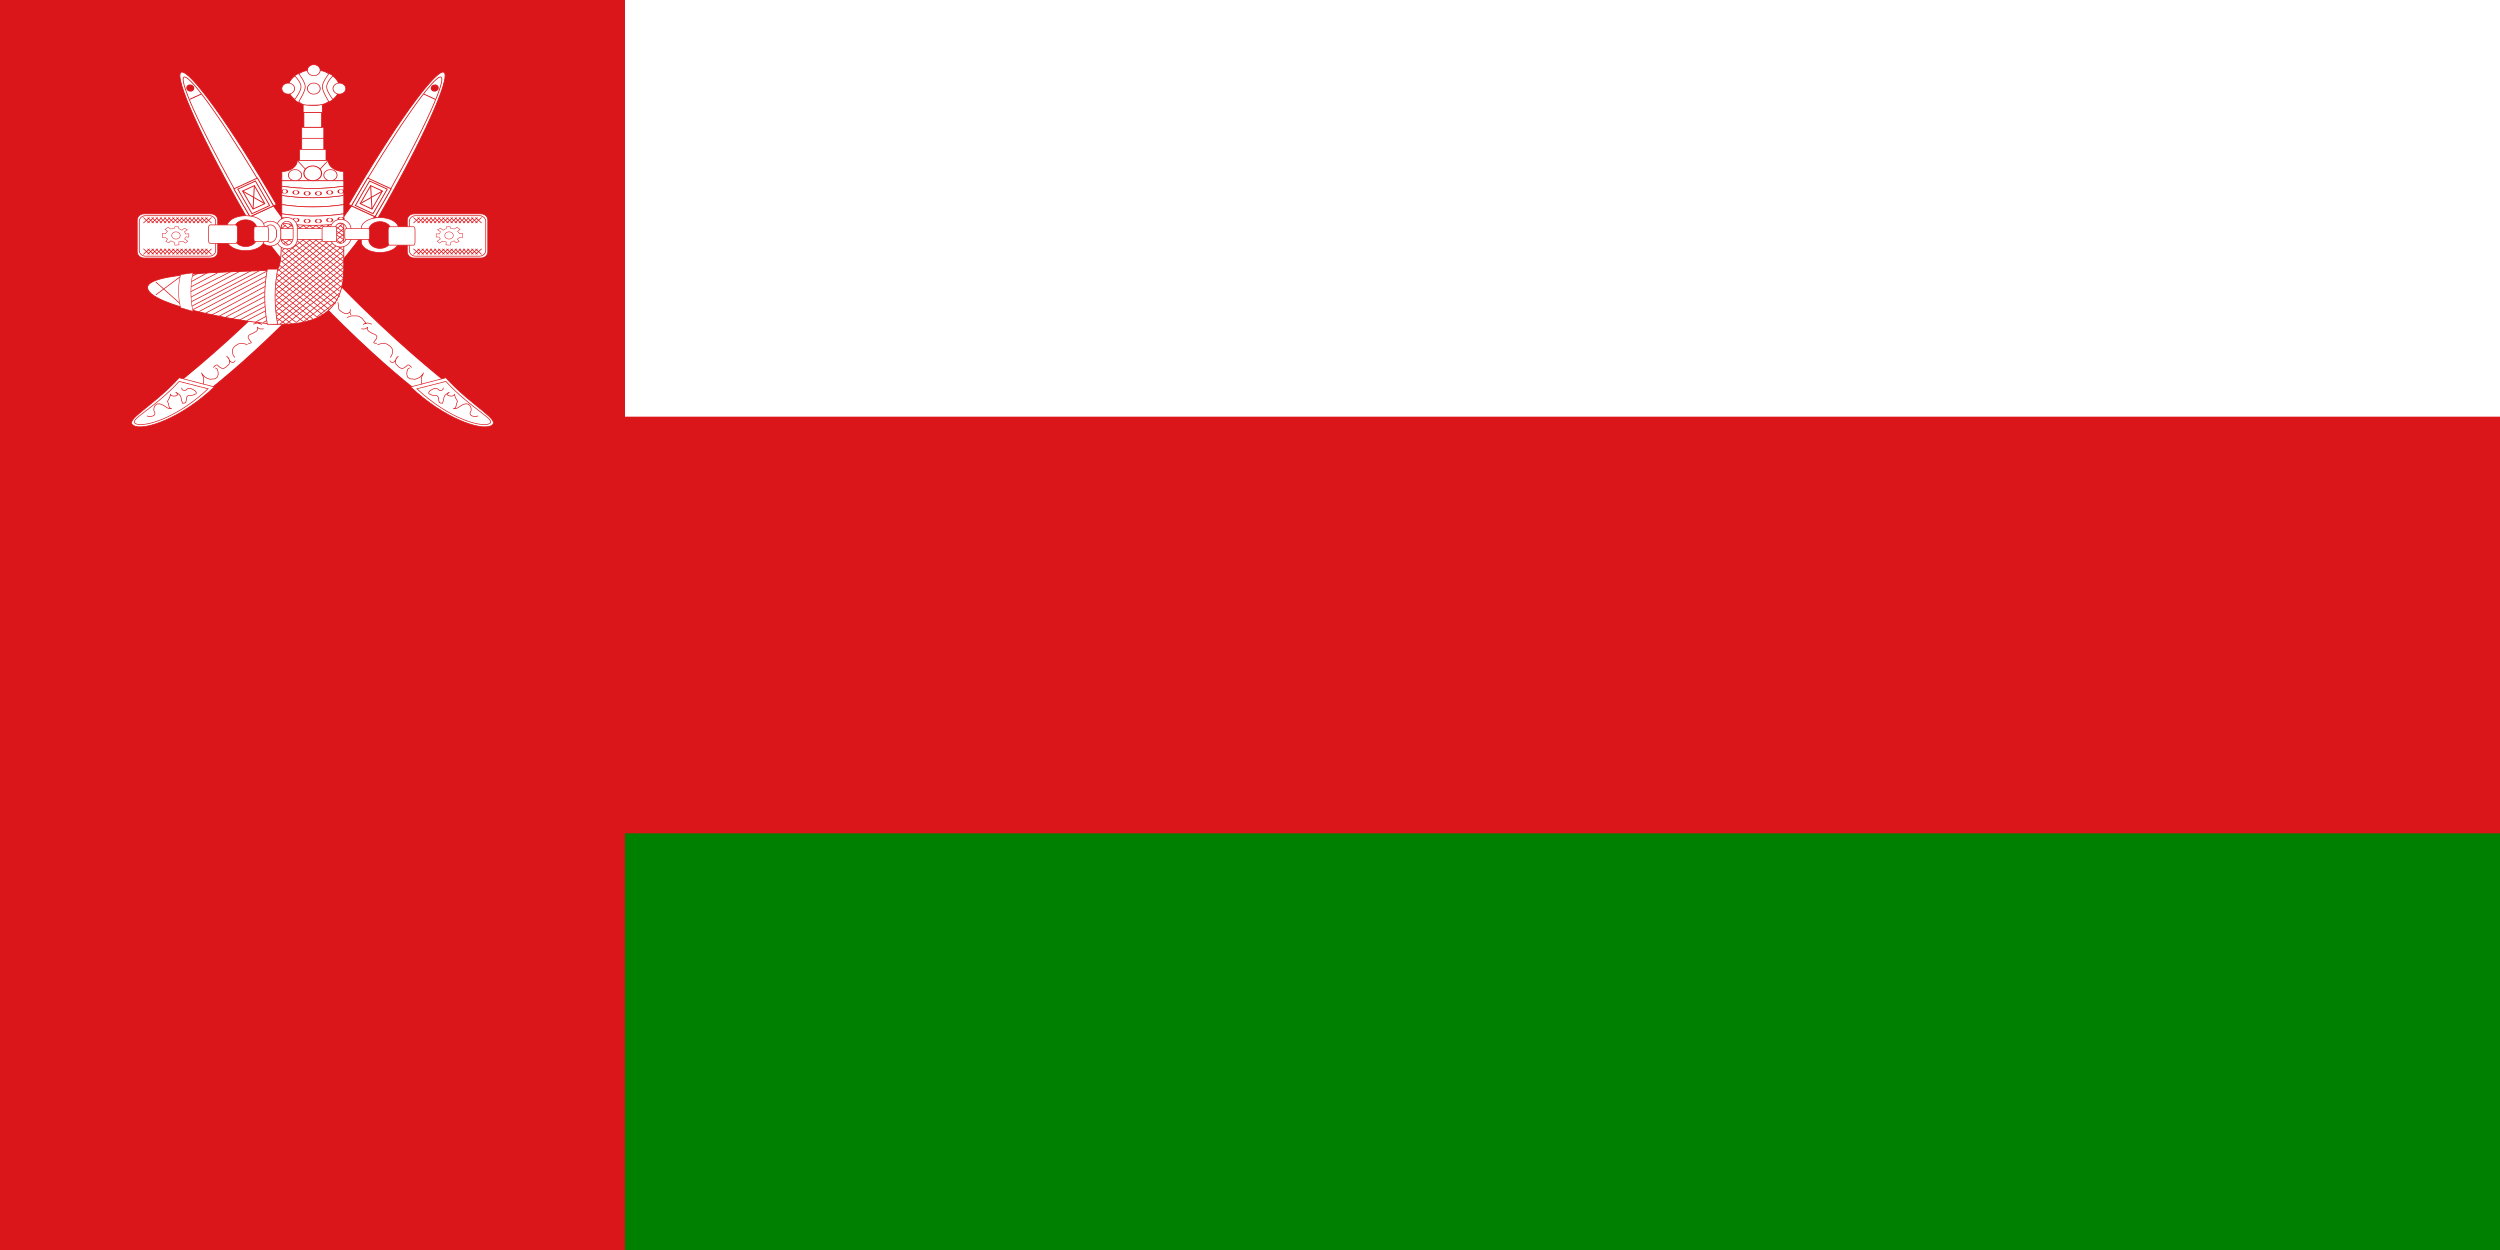
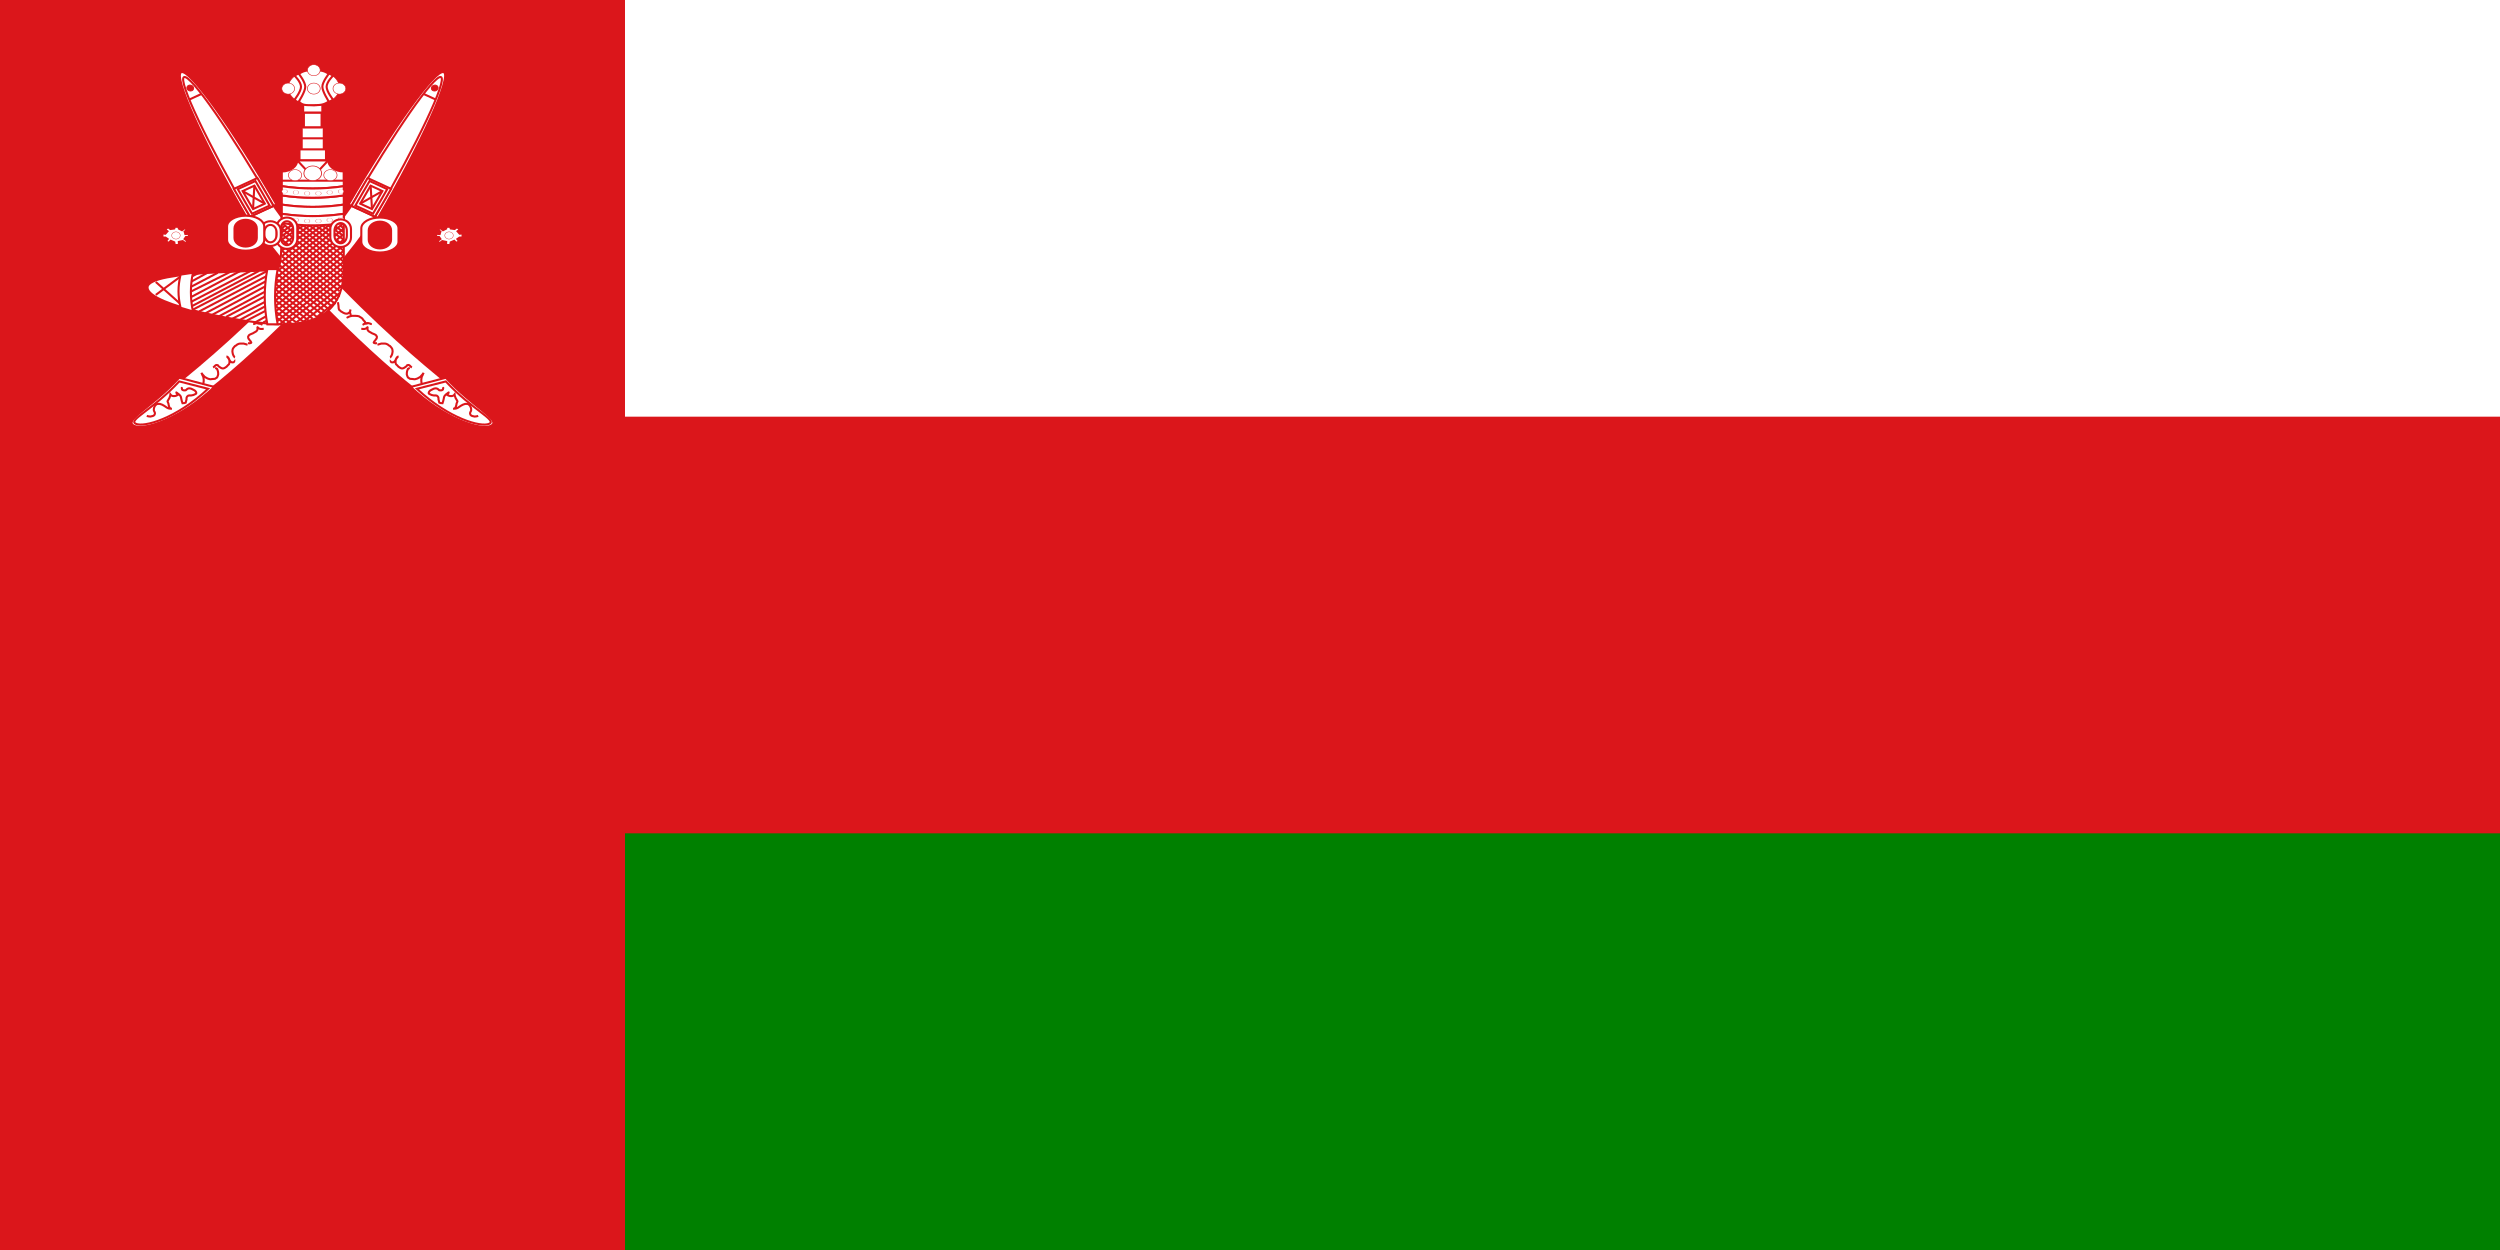
- <svg xmlns="http://www.w3.org/2000/svg" xmlns:xlink="http://www.w3.org/1999/xlink" width="600" height="300" viewBox="0 0 1200 600">
+ <svg xmlns="http://www.w3.org/2000/svg" xmlns:xlink="http://www.w3.org/1999/xlink" width="full" height="full" viewBox="0 0 1200 600">
  <path fill="#db161b" d="M0 0h1200v600H0z" />
  <path fill="#fff" d="M300 0h900v200H300z" />
  <path fill="green" d="M300 400h900v200H300z" />
-   <g id="a" fill="#fff" fill-rule="evenodd" stroke="#db161b" stroke-width=".352">
-     <rect width="38.669" height="21.217" x="65.854" y="102.64" stroke-width=".378" rx="3.215" ry="3.015" />
-     <rect width="36.686" height="19.449" x="66.846" y="103.52" rx="3.05" ry="2.764" />
-     <path stroke-width=".222" d="M83.904 108.83l1.853.06.084.84 1.516.77 1.18-.96 1.431.77-1.347.84.337 1.16 1.684-.06v1.55l-1.347-.07-.674.97 1.516 1.1-1.179.9-1.264-.97-1.853.39.084 1.42-2.021.13-.253-1.36-1.684-.71-.927.97-1.432-.71.843-1.1-1.011-.71h-1.432l-.084-2 1.432.13 1.01-1.16-1.179-.9 1.516-1.04 1.095.84 1.853-.25.253-.84z" />
-     <ellipse cx="68.944" cy="426.78" stroke-width="1pt" rx="11.049" ry="9.944" transform="matrix(.18418 0 0 .1752 71.766 38.246)" />
+   <g id="a" fill="#fff" fill-rule="evenodd" stroke="#db161b" stroke-width="full">
+     <rect width="full" height="full" x="65.854" y="102.64" stroke-width="full" rx="3.215" ry="3.015" />
+     <rect width="full" height="full" x="66.846" y="103.52" rx="3.05" ry="2.764" />
+     <path stroke-width="full" d="M83.904 108.83l1.853.06.084.84 1.516.77 1.18-.96 1.431.77-1.347.84.337 1.16 1.684-.06v1.55l-1.347-.07-.674.97 1.516 1.1-1.179.9-1.264-.97-1.853.39.084 1.42-2.021.13-.253-1.36-1.684-.71-.927.97-1.432-.71.843-1.1-1.011-.71h-1.432l-.084-2 1.432.13 1.01-1.16-1.179-.9 1.516-1.04 1.095.84 1.853-.25.253-.84z" />
+     <ellipse cx="68.944" cy="426.78" stroke-width="full" rx="11.049" ry="9.944" transform="matrix(.18418 0 0 .1752 71.766 38.246)" />
    <path d="M71.803 104.41l-2.974 2.65M73.786 104.41l-2.974 2.65M75.769 104.41l-2.974 2.65M77.752 104.41l-2.974 2.65M79.735 104.41l-2.974 2.65M81.718 104.41l-2.974 2.65M83.702 104.41l-2.975 2.65M85.685 104.41l-2.975 2.65M87.668 104.41l-2.975 2.65M89.651 104.41l-2.975 2.65M91.634 104.41l-2.975 2.65M93.617 104.41l-2.975 2.65M85.685 104.41l-2.975 2.65M95.6 104.41l-2.975 2.65M97.583 104.41l-2.975 2.65M99.566 104.41l-2.975 2.65M101.55 104.41l-2.976 2.65M98.574 104.41l2.976 2.65M96.591 104.41l2.975 2.65M94.608 104.41l2.975 2.65M92.625 104.41l2.975 2.65M90.642 104.41l2.975 2.65M88.659 104.41l2.975 2.65M86.676 104.41l2.975 2.65M84.693 104.41l2.975 2.65M82.71 104.41l2.975 2.65M80.727 104.41l2.975 2.65M78.744 104.41l2.975 2.65M76.761 104.41l2.974 2.65M84.693 104.41l2.975 2.65M74.778 104.41l2.974 2.65M72.795 104.41l2.974 2.65M70.812 104.41l2.974 2.65M68.829 104.41l2.974 2.65M71.803 119.43l-2.974 2.66M73.786 119.43l-2.974 2.66M75.769 119.43l-2.974 2.66M77.752 119.43l-2.974 2.66M79.735 119.43l-2.974 2.66M81.718 119.43l-2.974 2.66M83.702 119.43l-2.975 2.66M85.685 119.43l-2.975 2.66M87.668 119.43l-2.975 2.66M89.651 119.43l-2.975 2.66M91.634 119.43l-2.975 2.66M93.617 119.43l-2.975 2.66M85.685 119.43l-2.975 2.66M95.6 119.43l-2.975 2.66M97.583 119.43l-2.975 2.66M99.566 119.43l-2.975 2.66M101.55 119.43l-2.976 2.66M98.574 119.43l2.976 2.66M96.591 119.43l2.975 2.66M94.608 119.43l2.975 2.66M92.625 119.43l2.975 2.66M90.642 119.43l2.975 2.66M88.659 119.43l2.975 2.66M86.676 119.43l2.975 2.66M84.693 119.43l2.975 2.66M82.71 119.43l2.975 2.66M80.727 119.43l2.975 2.66M78.744 119.43l2.975 2.66M76.761 119.43l2.974 2.66M84.693 119.43l2.975 2.66M74.778 119.43l2.974 2.66M72.795 119.43l2.974 2.66M70.812 119.43l2.974 2.66M68.829 119.43l2.974 2.66" />
  </g>
  <use x="-300" transform="scale(-1 1)" xlink:href="#a" />
  <g id="b" stroke="#db161b">
-     <path fill="#fff" fill-rule="evenodd" stroke-width=".565" d="M126.51 147.12c-48.114 47.05-68.638 53-59.006 56.79s40.616-20.49 72.856-52.75c32.24-32.25 51.98-60.956 42.35-64.747-9.63-3.792-5.03 10.662-56.2 60.707z" />
-     <path fill="#fff" fill-rule="evenodd" stroke-width=".33" d="M86.008 181.31l16.852 4.42c-15.861 15.03-33.708 21.22-38.665 18.57-4.958-2.65 8.923-8.84 21.813-22.99z" />
-     <path fill="#fff" fill-rule="evenodd" stroke-width=".33" d="M86.008 183.08l13.881 3.54c-15.453 14.45-30.737 18.56-34.692 16.8-3.977-1.77 8.255-6.74 20.811-20.34z" />
-     <path fill="none" stroke-width=".33" d="M137.79 145.06c-.04.23-.15 1.24-.25 1.64 0 .56-.06.98-.12 1.42-.16.38-.13.73-.62.87-.33.46-.54.58-.98.77-.3.23-.76.46-1.24.65-.49.19-.94.21-1.47.11-.44-.27-.75-.54-1.11-.76-.09-.35-.16-.86-.25-1.2.13.35.23.91.25 1.41-.05.55-.25.79-.49 1.2M133.23 152.37c-.04-.03-.08-.07-.12-.11.29.26.17.14-.5-.21-.47-.22-.98-.34-1.6-.44h-1.72c-.67 0-1.12.09-1.6.22-.35.31-.87.48-1.23.76-.38.23-.54.5-.74.87-.34.3-.56.76-.87.99-.13.5-.42.48-.61.87.58.04 1.05.11 1.35.43.52.24-.43-.23-.61-.43-.41-.11-.51-.22-1.11-.22-.56-.16-.9.13-1.48.22-.33.17-.43.22-.86.22M126.58 157.83c-.25.01-1.4.2-1.85 0-.5-.12-.8-.36-1.11-.77-.15-.29 0 .53 0 .88-.05.64-.27.65-.61 1.09-.36.2-.74.49-1.11.65-.31.24-.69.4-1.11.55-.37.15-.81.31-1.11.54-.41.26-.37.58-.61.98.04.54.14.84.49 1.1.14.36.47.73.74.98.3.5.64.73-.13.87-.42.16-.65.03-1.1 0M118.82 165.46c-.3-.06-1.38-.38-1.85-.54h-1.72c-.67.04-.8.22-1.36.43-.36.33-.61.56-1.11.77-.26.3-.78.81-.98 1.2-.15.37-.25.87-.25 1.42.01.63.2.74.25 1.31.14.46.36.89.74 1.3.05.14.09.18.24.22M112.95 173c-.05 0-.17.28-.35.52-.39.4-.44.43-1.05.43-.54-.02-.49-.21-.87-.35-.18-.27-.41-.49-.61-.86-.14-.22-.27-.57-.44-.77-.16-.26-.36-.45-.53-.69-.16-.07-.22-.14-.43-.17.5.08.54.25.87.51.15.25.31.5.44.78.05.37.17.66.17 1.12 0 .47 0 .81-.17 1.2-.21.22-.36.44-.61.61-.21.19-.46.45-.62.68-.27.17-.47.31-.78.52-.27.15-.55.31-.96.35-.52-.04-.67-.18-1.05-.35-.33-.24-.59-.39-.88-.6-.23-.16-.46-.47-.61-.69-.47-.12-.77-.07-1.05.17-.24.16-.45.37-.61.6-.15.07-.38.28-.53.35M103.32 176.56c.14.06.64.41.87.54.14.45.36.7.43 1.18.12.47.11.98.11 1.51-.12.55-.35.95-.54 1.39-.35.24-.52.4-.98.65-.43.06-.86.11-1.41.11-.34.11-.98.16-1.31 0-.48-.07-.843-.26-1.194-.43-.402-.23-.649-.44-1.088-.65-.213-.31-.544-.59-.869-.97-.271-.36-.47-.56-.653-.96.161.46.405.86.544 1.29.247.45.391.62.435 1.18.151.45.109.99.109 1.5-.048.35-.073 1.01-.218 1.29v.33M87.242 186.23v.16c0-.42-.011-.21.175.62.33.37 1.104.47 1.749.31.566-.41.548-.73 1.574-.93.991.06 1.369.32 1.924.62.658.29.962.44 1.399 1.09.217.53.338.89-.35 1.09-.547.35-1.197.54-1.924.63-.808 0-1.39-.09-1.749.31-.555.51-.524.82-.524 1.71-.187.28-.224 1.1-.35 1.41-.486.2-.771.31-1.574.31-.189-.48-.398-1.35-.525-1.87-.137-.56-.179-1.34-.525-1.72a4.51 4.51 0 00-1.224-1.09c-.214-.27-.622-.49-1.049-.62.686.31.784.65.874 1.4-.603.27-.764.46-1.749.47-.968-.07-1.202-.29-1.574-.78-.067.78-.348 1.04-.524 1.72-.36.47-.513.95-.875 1.55.154.76.486.79.525 1.72.227.61.202 1.19.699 1.56.222.24.388.29.875.31-1.013 0-1.603-.1-2.274-.47-.519-.28-.911-.64-1.399-.93-.619-.4-1.384-.77-2.099-.94-.808 0-1.39-.08-1.749.31-.495.32-.828.86-1.049 1.56-.162.81-.224 1.35.175 1.87.296.61.363.84 0 1.56-.407.51-1.012.57-1.924.78a6.678 6.678 0 01-1.749-.31" />
-     <path fill="#fff" fill-rule="evenodd" stroke-width=".447" d="M181.41 104.66c21.35-36.858 35.52-68.222 31.62-70.014-3.89-1.791-24.37 26.665-45.72 63.518l14.1 6.496z" />
-     <path fill="#fff" fill-rule="evenodd" stroke-width=".393" d="M180 104.01c20.59-35.557 34.78-65.574 31.67-67.007s-22.35 26.258-42.95 61.81" />
-     <path fill="#fff" fill-rule="evenodd" stroke-width=".446" d="M176.46 85.461c-2.51 4.157-5.16 8.908-7.74 13.352L180 104.01c2.57-4.448 5.38-9.13 7.73-13.356l-11.27-5.193z" />
-     <path fill="#fff" fill-rule="evenodd" stroke-width=".446" d="M177.41 86.895c-2.5 4.157-4.25 7.338-6.82 11.782l8.45 3.893c2.58-4.442 4.48-7.554 6.83-11.78l-8.46-3.895z" />
-     <path fill="#fff" stroke-width=".447" d="M-205.69 6.559h6.207v9.985h-6.207z" transform="matrix(-.90832 -.41827 -.50125 .8653 0 0)" />
-     <path fill="#fff" fill-rule="evenodd" stroke-width=".446" d="M183.55 91.712l-10.64 6.043M178.54 100.35l-.63-11.235M209.03 47.727l-5.64-2.597" />
-     <ellipse cx="545.67" cy="92.126" fill="#db161b" stroke-width="1pt" rx="3.543" ry="3.543" transform="matrix(-.449 .1132 .10134 .39387 444.347 -55.798)" />
+     <path fill="#fff" fill-rule="evenodd" stroke-width="full" d="M126.51 147.12c-48.114 47.05-68.638 53-59.006 56.79s40.616-20.49 72.856-52.75c32.24-32.25 51.98-60.956 42.35-64.747-9.63-3.792-5.03 10.662-56.2 60.707z" />
+     <path fill="#fff" fill-rule="evenodd" stroke-width="full" d="M86.008 181.31l16.852 4.42c-15.861 15.03-33.708 21.22-38.665 18.57-4.958-2.65 8.923-8.84 21.813-22.99z" />
+     <path fill="#fff" fill-rule="evenodd" stroke-width="full" d="M86.008 183.08l13.881 3.54c-15.453 14.45-30.737 18.56-34.692 16.8-3.977-1.77 8.255-6.74 20.811-20.34z" />
+     <path fill="none" stroke-width="full" d="M137.79 145.06c-.04.23-.15 1.24-.25 1.64 0 .56-.06.98-.12 1.42-.16.38-.13.73-.62.87-.33.46-.54.58-.98.77-.3.23-.76.46-1.24.65-.49.19-.94.21-1.47.11-.44-.27-.75-.54-1.11-.76-.09-.35-.16-.86-.25-1.2.13.35.23.91.25 1.41-.05.55-.25.79-.49 1.2M133.23 152.37c-.04-.03-.08-.07-.12-.11.29.26.17.14-.5-.21-.47-.22-.98-.34-1.6-.44h-1.72c-.67 0-1.12.09-1.6.22-.35.31-.87.48-1.23.76-.38.23-.54.5-.74.87-.34.3-.56.76-.87.99-.13.5-.42.48-.61.87.58.04 1.05.11 1.35.43.52.24-.43-.23-.61-.43-.41-.11-.51-.22-1.11-.22-.56-.16-.9.13-1.48.22-.33.17-.43.22-.86.22M126.58 157.83c-.25.01-1.4.2-1.85 0-.5-.12-.8-.36-1.11-.77-.15-.29 0 .53 0 .88-.05.64-.27.65-.61 1.09-.36.2-.74.49-1.11.65-.31.24-.69.4-1.11.55-.37.15-.81.31-1.11.54-.41.26-.37.58-.61.98.04.54.14.84.49 1.1.14.36.47.73.74.98.3.5.64.73-.13.87-.42.16-.65.03-1.1 0M118.82 165.46c-.3-.06-1.38-.38-1.85-.54h-1.72c-.67.04-.8.22-1.36.43-.36.33-.61.56-1.11.77-.26.3-.78.81-.98 1.2-.15.37-.25.87-.25 1.42.01.63.2.74.25 1.31.14.46.36.89.74 1.3.05.14.09.18.24.22M112.95 173c-.05 0-.17.28-.35.52-.39.4-.44.43-1.05.43-.54-.02-.49-.21-.87-.35-.18-.27-.41-.49-.61-.86-.14-.22-.27-.57-.44-.77-.16-.26-.36-.45-.53-.69-.16-.07-.22-.14-.43-.17.5.08.54.25.87.51.15.25.31.5.44.78.05.37.17.66.17 1.12 0 .47 0 .81-.17 1.2-.21.22-.36.44-.61.61-.21.19-.46.45-.62.68-.27.17-.47.31-.78.52-.27.15-.55.31-.96.35-.52-.04-.67-.18-1.05-.35-.33-.24-.59-.39-.88-.6-.23-.16-.46-.47-.61-.69-.47-.12-.77-.07-1.05.17-.24.16-.45.37-.61.6-.15.07-.38.28-.53.35M103.32 176.56c.14.06.64.41.87.54.14.45.36.7.43 1.18.12.47.11.98.11 1.51-.12.55-.35.95-.54 1.39-.35.24-.52.4-.98.65-.43.06-.86.11-1.41.11-.34.11-.98.16-1.31 0-.48-.07-.843-.26-1.194-.43-.402-.23-.649-.44-1.088-.65-.213-.31-.544-.59-.869-.97-.271-.36-.47-.56-.653-.96.161.46.405.86.544 1.29.247.45.391.62.435 1.18.151.45.109.99.109 1.5-.048.35-.073 1.01-.218 1.29v.33M87.242 186.23v.16c0-.42-.011-.21.175.62.33.37 1.104.47 1.749.31.566-.41.548-.73 1.574-.93.991.06 1.369.32 1.924.62.658.29.962.44 1.399 1.09.217.53.338.89-.35 1.09-.547.35-1.197.54-1.924.63-.808 0-1.39-.09-1.749.31-.555.51-.524.82-.524 1.71-.187.28-.224 1.1-.35 1.41-.486.2-.771.31-1.574.31-.189-.48-.398-1.35-.525-1.87-.137-.56-.179-1.34-.525-1.72a4.51 4.51 0 00-1.224-1.09c-.214-.27-.622-.49-1.049-.62.686.31.784.65.874 1.4-.603.27-.764.46-1.749.47-.968-.07-1.202-.29-1.574-.78-.067.78-.348 1.04-.524 1.72-.36.47-.513.95-.875 1.55.154.76.486.79.525 1.72.227.61.202 1.19.699 1.56.222.24.388.29.875.31-1.013 0-1.603-.1-2.274-.47-.519-.28-.911-.64-1.399-.93-.619-.4-1.384-.77-2.099-.94-.808 0-1.39-.08-1.749.31-.495.32-.828.86-1.049 1.56-.162.81-.224 1.35.175 1.87.296.61.363.84 0 1.56-.407.51-1.012.57-1.924.78a6.678 6.678 0 01-1.749-.31" />
+     <path fill="#fff" fill-rule="evenodd" stroke-width="full" d="M181.41 104.66c21.35-36.858 35.52-68.222 31.62-70.014-3.89-1.791-24.37 26.665-45.72 63.518l14.1 6.496z" />
+     <path fill="#fff" fill-rule="evenodd" stroke-width="full" d="M180 104.01c20.59-35.557 34.78-65.574 31.67-67.007s-22.35 26.258-42.95 61.81" />
+     <path fill="#fff" fill-rule="evenodd" stroke-width="full" d="M176.46 85.461c-2.51 4.157-5.16 8.908-7.74 13.352L180 104.01c2.57-4.448 5.38-9.13 7.73-13.356l-11.27-5.193z" />
+     <path fill="#fff" fill-rule="evenodd" stroke-width="full" d="M177.41 86.895c-2.5 4.157-4.25 7.338-6.82 11.782l8.45 3.893c2.58-4.442 4.48-7.554 6.83-11.78l-8.46-3.895z" />
+     <path fill="#fff" stroke-width="full" d="M-205.69 6.559h6.207v9.985h-6.207z" transform="matrix(-.90832 -.41827 -.50125 .8653 0 0)" />
+     <path fill="#fff" fill-rule="evenodd" stroke-width="full" d="M183.55 91.712l-10.64 6.043M178.54 100.35l-.63-11.235M209.03 47.727l-5.64-2.597" />
+     <ellipse cx="545.67" cy="92.126" fill="#db161b" stroke-width="full" rx="3.543" ry="3.543" transform="matrix(-.449 .1132 .10134 .39387 444.347 -55.798)" />
  </g>
  <use x="-300" transform="scale(-1 1)" xlink:href="#b" />
-   <path fill="#fff" fill-rule="evenodd" stroke="#db161b" stroke-width=".407" d="M135.26 84.958c0 30.942.18 42.602-2.1 44.202-2.16 1.71-62.348 0-62.348 8.84s49.578 17.68 64.448 17.68c19.83 0 29.75-8.84 29.75-26.52V84.958h-29.75z" />
-   <path fill="#fff" fill-rule="evenodd" stroke="#db161b" stroke-width=".352" d="M135.26 93.798v4.42a100.628 100.628 0 0029.75 0v-4.42a100.628 100.628 0 01-29.75 0zM135.26 84.958v4.42a100.695 100.695 0 0029.75 0v-4.42a100.695 100.695 0 01-29.75 0z" />
-   <path fill="#fff" fill-rule="evenodd" stroke="#db161b" stroke-width=".352" d="M135.26 89.378v4.42a100.628 100.628 0 0029.75 0v-4.42a100.695 100.695 0 01-29.75 0zM135.26 98.218v4.422c9.92 1.47 19.83 1.47 29.75 0v-4.422a100.628 100.628 0 01-29.75 0z" />
-   <ellipse cx="256.89" cy="210.83" fill="#fff" stroke="#db161b" stroke-width="4.463" rx="8.858" ry="26.575" transform="matrix(.15263 0 0 .03588 97.403 84.326)" />
-   <ellipse cx="292.32" cy="246.26" fill="#fff" stroke="#db161b" stroke-width="4.463" rx="8.858" ry="26.575" transform="matrix(.15263 0 0 .03588 97.403 83.53)" />
-   <ellipse cx="327.76" cy="263.98" fill="#fff" stroke="#db161b" stroke-width="4.463" rx="8.858" ry="26.575" transform="matrix(.15263 0 0 .03588 97.403 83.372)" />
-   <ellipse cx="363.19" cy="263.98" fill="#fff" stroke="#db161b" stroke-width="4.463" rx="8.858" ry="26.575" transform="matrix(.15263 0 0 .03588 97.403 83.372)" />
-   <ellipse cx="398.62" cy="246.26" fill="#fff" stroke="#db161b" stroke-width="4.463" rx="8.858" ry="26.575" transform="matrix(.15263 0 0 .03588 97.403 83.53)" />
-   <ellipse cx="434.06" cy="210.83" fill="#fff" stroke="#db161b" stroke-width="4.463" rx="8.858" ry="26.575" transform="matrix(.15263 0 0 .03588 97.403 84.326)" />
-   <g fill="#fff" fill-rule="evenodd" stroke="#db161b" stroke-width=".352">
+   <path fill="#fff" fill-rule="evenodd" stroke="#db161b" stroke-width="full" d="M135.26 84.958c0 30.942.18 42.602-2.1 44.202-2.16 1.71-62.348 0-62.348 8.84s49.578 17.68 64.448 17.68c19.83 0 29.75-8.84 29.75-26.52V84.958h-29.75z" />
+   <path fill="#fff" fill-rule="evenodd" stroke="#db161b" stroke-width="full" d="M135.26 93.798v4.42a100.628 100.628 0 0029.75 0v-4.42a100.628 100.628 0 01-29.75 0zM135.26 84.958v4.42a100.695 100.695 0 0029.75 0v-4.42a100.695 100.695 0 01-29.75 0z" />
+   <path fill="#fff" fill-rule="evenodd" stroke="#db161b" stroke-width="full" d="M135.26 89.378v4.42a100.628 100.628 0 0029.75 0v-4.42a100.695 100.695 0 01-29.75 0zM135.26 98.218v4.422c9.92 1.47 19.83 1.47 29.75 0v-4.422a100.628 100.628 0 01-29.75 0z" />
+   <ellipse cx="256.89" cy="210.83" fill="#fff" stroke="#db161b" stroke-width="full" rx="8.858" ry="26.575" transform="matrix(.15263 0 0 .03588 97.403 84.326)" />
+   <ellipse cx="292.32" cy="246.26" fill="#fff" stroke="#db161b" stroke-width="full" rx="8.858" ry="26.575" transform="matrix(.15263 0 0 .03588 97.403 83.53)" />
+   <ellipse cx="327.76" cy="263.98" fill="#fff" stroke="#db161b" stroke-width="full" rx="8.858" ry="26.575" transform="matrix(.15263 0 0 .03588 97.403 83.372)" />
+   <ellipse cx="363.19" cy="263.98" fill="#fff" stroke="#db161b" stroke-width="full" rx="8.858" ry="26.575" transform="matrix(.15263 0 0 .03588 97.403 83.372)" />
+   <ellipse cx="398.62" cy="246.26" fill="#fff" stroke="#db161b" stroke-width="full" rx="8.858" ry="26.575" transform="matrix(.15263 0 0 .03588 97.403 83.53)" />
+   <ellipse cx="434.06" cy="210.83" fill="#fff" stroke="#db161b" stroke-width="full" rx="8.858" ry="26.575" transform="matrix(.15263 0 0 .03588 97.403 84.326)" />
+   <g fill="#fff" fill-rule="evenodd" stroke="#db161b" stroke-width="full">
    <path d="M135.26 107.06l29.75 23.87M138.23 107.06l26.78 21.21M142.2 107.94l22.81 17.68M145.18 107.94l19.83 15.03M148.15 107.94l16.86 12.38M151.12 107.94l13.89 9.73M154.1 107.94l10.91 7.07M157.07 107.94l7.94 5.31M160.05 107.94l4.96 3.54M163.02 107.94l1.99 1.77M135.26 109.71l29.75 23.87M165.01 107.06l-32.72 26.52M162.03 107.06l-28.75 22.98M158.07 107.94l-22.81 17.68M155.09 107.94l-19.83 15.03M152.12 107.94l-16.86 12.38M149.14 107.94l-13.88 9.73M146.17 107.94l-10.91 7.07M143.19 107.94l-7.93 5.31M140.22 107.94l-4.96 3.54M137.24 107.94l-1.98 1.77M165.01 109.71l-32.72 26.52M165.01 112.36l-32.72 26.52M165.01 115.01l-32.72 26.53M165.01 117.67l-32.72 26.52M165.01 120.32l-32.72 26.52M165.01 122.97l-32.72 26.52M165.01 125.62l-32.72 26.52M165.01 128.28l-32.72 26.52M165.01 130.93l-30.74 24.75M165.01 133.58l-27.77 22.1M164.01 137.12L142.2 154.8M163.02 140.65l-17.84 14.15M161.04 145.07l-8.92 7.07M135.26 112.36l28.75 22.99M135.26 115.01L164.01 138M135.26 117.67l27.76 22.1M135.26 120.32l27.76 22.1M135.26 122.97l26.77 21.22M134.27 124.74l26.77 21.22M134.27 127.39l24.79 19.45M133.28 129.16l24.79 19.45M132.29 130.93l23.79 18.56M132.29 133.58l22.8 17.68M132.29 136.23l19.83 15.91" />
  </g>
-   <path fill="#fff" fill-rule="evenodd" stroke="#db161b" stroke-width=".352" d="M135.26 102.64v4.42c9.92 1.47 19.83 1.47 29.75 0v-4.42c-9.92 1.47-19.83 1.47-29.75 0zM132.29 138.88l17.84 14.15M132.29 141.54l15.86 12.37M132.29 144.19l13.88 10.61M132.29 146.84l9.91 7.96M132.29 149.49l7.93 6.19M132.29 152.14l4.95 3.54" />
-   <ellipse cx="256.89" cy="210.83" fill="#fff" stroke="#db161b" stroke-width="4.463" rx="8.858" ry="26.575" transform="matrix(.15263 0 0 .03588 97.403 97.586)" />
-   <ellipse cx="292.32" cy="246.26" fill="#fff" stroke="#db161b" stroke-width="4.463" rx="8.858" ry="26.575" transform="matrix(.15263 0 0 .03588 97.403 96.791)" />
-   <ellipse cx="327.76" cy="263.98" fill="#fff" stroke="#db161b" stroke-width="4.463" rx="8.858" ry="26.575" transform="matrix(.15263 0 0 .03588 97.403 96.632)" />
-   <ellipse cx="363.19" cy="263.98" fill="#fff" stroke="#db161b" stroke-width="4.463" rx="8.858" ry="26.575" transform="matrix(.15263 0 0 .03588 97.403 96.632)" />
-   <ellipse cx="398.62" cy="246.26" fill="#fff" stroke="#db161b" stroke-width="4.463" rx="8.858" ry="26.575" transform="matrix(.15263 0 0 .03588 97.403 96.791)" />
-   <ellipse cx="434.06" cy="210.83" fill="#fff" stroke="#db161b" stroke-width="4.463" rx="8.858" ry="26.575" transform="matrix(.15263 0 0 .03588 97.403 97.586)" />
-   <g fill="#fff" fill-rule="evenodd" stroke="#db161b" stroke-width=".352">
+   <path fill="#fff" fill-rule="evenodd" stroke="#db161b" stroke-width="full" d="M135.26 102.64v4.42c9.92 1.47 19.83 1.47 29.75 0v-4.42c-9.92 1.47-19.83 1.47-29.75 0zM132.29 138.88l17.84 14.15M132.29 141.54l15.86 12.37M132.29 144.19l13.88 10.61M132.29 146.84l9.91 7.96M132.29 149.49l7.93 6.19M132.29 152.14l4.95 3.54" />
+   <ellipse cx="256.89" cy="210.83" fill="#fff" stroke="#db161b" stroke-width="full" rx="8.858" ry="26.575" transform="matrix(.15263 0 0 .03588 97.403 97.586)" />
+   <ellipse cx="292.32" cy="246.26" fill="#fff" stroke="#db161b" stroke-width="full" rx="8.858" ry="26.575" transform="matrix(.15263 0 0 .03588 97.403 96.791)" />
+   <ellipse cx="327.76" cy="263.98" fill="#fff" stroke="#db161b" stroke-width="full" rx="8.858" ry="26.575" transform="matrix(.15263 0 0 .03588 97.403 96.632)" />
+   <ellipse cx="363.19" cy="263.98" fill="#fff" stroke="#db161b" stroke-width="full" rx="8.858" ry="26.575" transform="matrix(.15263 0 0 .03588 97.403 96.632)" />
+   <ellipse cx="398.62" cy="246.26" fill="#fff" stroke="#db161b" stroke-width="full" rx="8.858" ry="26.575" transform="matrix(.15263 0 0 .03588 97.403 96.791)" />
+   <ellipse cx="434.06" cy="210.83" fill="#fff" stroke="#db161b" stroke-width="full" rx="8.858" ry="26.575" transform="matrix(.15263 0 0 .03588 97.403 97.586)" />
+   <g fill="#fff" fill-rule="evenodd" stroke="#db161b" stroke-width="full">
    <path d="M92.625 148.61l35.695-18.57M90.642 147.72l33.708-17.68M89.651 145.96l30.739-15.92M88.659 144.19l26.771-14.15M86.676 142.42l24.784-12.38M87.668 139.77l16.852-8.84M86.676 138l12.89-7.07M86.676 135.35l8.924-4.42M95.6 149.49l33.71-17.68M98.574 150.38l31.726-16.8M101.55 151.26l29.74-15.91M104.52 152.14l24.79-13.26M108.49 152.14l21.81-11.49M111.46 153.03l18.84-9.73M114.44 153.91l14.87-7.95M118.4 153.91l11.9-6.19M122.37 154.8l7.93-4.42M126.34 154.8l4.95-2.66" />
  </g>
-   <path fill="#fff" fill-rule="evenodd" stroke="#db161b" stroke-width=".352" d="M133.28 129.16h-4.96a71.66 71.66 0 000 26.52h4.96a71.236 71.236 0 010-26.52zM74.778 141.54l11.898-8.84M74.778 135.35l11.898 10.61" />
-   <path fill="#fff" fill-rule="evenodd" stroke="#db161b" stroke-width=".251" d="M92.625 130.93l-5.949.88c-1.322 5.6-1.322 10.31 0 15.91l5.949 1.77c-1.322-5.6-1.322-12.96 0-18.56z" />
-   <path fill="#fff" fill-rule="evenodd" stroke="#db161b" stroke-width=".431" d="M164.97 86.726v-4.457c-4.45.037-7.43-2.615-7.43-5.305l-14.85.037c0 2.653-2.97 5.305-7.43 5.305v4.42h29.71z" />
-   <path fill="#fff" stroke="#db161b" stroke-width=".364" d="M143.75 71.697h12.734v5.304H143.75zM144.81 66.393h10.612v5.304H144.81zM144.81 61.089h10.612v5.304H144.81z" />
-   <path fill="#fff" stroke="#db161b" stroke-width=".364" d="M145.87 54.017h8.489v7.072h-8.489z" />
-   <path fill="#fff" stroke="#db161b" stroke-width=".38" d="M145.51 47.829h9.221v6.188h-9.221z" />
-   <ellipse cx="237.4" cy="161.22" fill="#fff" stroke="#db161b" stroke-width="1pt" rx="42.52" ry="33.661" transform="matrix(.28916 0 0 .2495 81.983 1.86)" />
-   <path fill="#fff" fill-rule="evenodd" stroke="#db161b" stroke-width=".358" d="M156.78 41.64c0 2.319 3.07 6.189 3.07 6.189-2.23 1.52-5.83 2.652-9.22 2.652s-7.62-.631-9.22-2.652c0 0 3.07-3.87 3.07-6.189 0-2.318-3.07-5.304-3.07-5.304 2.22-1.52 5.83-2.652 9.22-2.652s6.99 1.132 9.22 2.652c0 0-3.07 2.986-3.07 5.304z" />
-   <path fill="#fff" fill-rule="evenodd" stroke="#db161b" stroke-width=".358" d="M154.73 41.64c0 2.319 3.07 7.073 3.07 7.073-2.22 1.52-3.78 1.768-7.17 1.768s-5.57.253-7.17-1.768c0 0 3.07-4.754 3.07-7.073 0-2.318-3.07-6.188-3.07-6.188 2.22-1.52 3.78-1.768 7.17-1.768s4.95.248 7.17 1.768c0 0-3.07 3.87-3.07 6.188z" />
-   <ellipse cx="194.88" cy="166.54" fill="#fff" stroke="#db161b" stroke-width="1pt" rx="10.63" ry="10.63" transform="matrix(.28916 0 0 .2495 81.983 .975)" />
-   <ellipse cx="194.88" cy="166.54" fill="#fff" stroke="#db161b" stroke-width="1pt" rx="10.63" ry="10.63" transform="matrix(.28916 0 0 .2495 106.572 .975)" />
-   <ellipse cx="194.88" cy="166.54" fill="#fff" stroke="#db161b" stroke-width="1pt" rx="10.63" ry="10.63" transform="matrix(.28916 0 0 .2495 94.278 .975)" />
-   <ellipse cx="194.88" cy="166.54" fill="#fff" stroke="#db161b" stroke-width="1pt" rx="10.63" ry="10.63" transform="matrix(.28916 0 0 .2495 94.278 -7.865)" />
-   <ellipse cx="194.88" cy="166.54" fill="#fff" stroke="#db161b" stroke-width="1pt" rx="10.63" ry="10.63" transform="matrix(.29948 0 0 .2495 83.264 42.524)" />
-   <ellipse cx="194.88" cy="166.54" fill="#fff" stroke="#db161b" stroke-width="1pt" rx="10.63" ry="10.63" transform="matrix(.29948 0 0 .2495 100.242 42.524)" />
-   <path fill="#fff" fill-rule="evenodd" stroke="#db161b" stroke-width=".364" d="M142.69 77.001h14.85l-7.42 7.957-7.43-7.957z" />
-   <ellipse cx="194.88" cy="166.54" fill="#fff" stroke="#db161b" stroke-width="1pt" rx="10.63" ry="10.63" transform="matrix(.39931 0 0 .33266 72.298 27.79)" />
-   <rect width="22.805" height="5.304" x="133.77" y="109.72" fill="#fff" stroke="#db161b" stroke-width=".33" rx="1.238" ry=".938" />
-   <path fill="#fff" fill-rule="evenodd" stroke="#db161b" stroke-width=".33" d="M163.52 105.3c-2.75 0-4.96 2.06-4.96 4.62v4.02c0 2.56 2.21 4.62 4.96 4.62s4.96-2.06 4.96-4.62v-4.02c0-2.56-2.21-4.62-4.96-4.62zm0 1.77c-1.65 0-2.98 1.65-2.98 3.7v2.33c0 2.05 1.33 3.69 2.98 3.69s2.97-1.64 2.97-3.69v-2.33c0-2.05-1.32-3.7-2.97-3.7zM137.74 106.19c-1.65 0-2.97 1.64-2.97 3.69v4.1c0 2.05 1.32 3.7 2.97 3.7s2.97-1.65 2.97-3.7v-4.1c0-2.05-1.32-3.69-2.97-3.69zm0-1.77c-2.75 0-4.96 2.06-4.96 4.62v5.79c0 2.56 2.21 4.62 4.96 4.62s4.96-2.06 4.96-4.62v-5.79c0-2.56-2.21-4.62-4.96-4.62z" />
-   <path fill="#fff" fill-rule="evenodd" stroke="#db161b" stroke-width=".33" d="M129.81 107.95c-1.65 0-2.98 1.65-2.98 3.7v.96c0 2.05 1.33 3.7 2.98 3.7s2.97-1.65 2.97-3.7v-.96c0-2.05-1.32-3.7-2.97-3.7zm0-1.76c-2.75 0-4.96 2.06-4.96 4.62v2.65c0 2.56 2.21 4.62 4.96 4.62 2.74 0 4.96-2.06 4.96-4.62v-2.65c0-2.56-2.22-4.62-4.96-4.62z" />
-   <path fill="#fff" fill-rule="evenodd" stroke="#db161b" stroke-width=".33" d="M117.91 105.51c-2.97 0-5.35 1.84-5.35 4.13v4.58c0 2.29 2.38 4.13 5.35 4.13s5.35-1.84 5.35-4.13v-4.58c0-2.29-2.38-4.13-5.35-4.13zm0-1.98c-4.94 0-8.92 2.31-8.92 5.17v6.47c0 2.86 3.98 5.16 8.92 5.16s8.92-2.3 8.92-5.16v-6.47c0-2.86-3.98-5.17-8.92-5.17zM182.36 106.39c-2.97 0-5.36 1.85-5.36 4.14v4.58c0 2.29 2.39 4.13 5.36 4.13 2.96 0 5.35-1.84 5.35-4.13v-4.58c0-2.29-2.39-4.14-5.35-4.14zm0-1.97c-4.95 0-8.93 2.3-8.93 5.16v6.47c0 2.86 3.98 5.16 8.93 5.16 4.94 0 8.92-2.3 8.92-5.16v-6.47c0-2.86-3.98-5.16-8.92-5.16z" />
-   <rect width="11.898" height="5.304" x="165.5" y="109.72" fill="#fff" stroke="#db161b" stroke-width=".33" rx=".646" ry=".938" />
-   <rect width="6.941" height="7.072" x="154.6" y="108.84" fill="#fff" stroke="#db161b" stroke-width=".33" rx=".377" ry="1.251" />
-   <rect width="6.941" height="7.072" x="121.88" y="108.84" fill="#fff" stroke="#db161b" stroke-width=".33" rx=".377" ry="1.251" />
-   <rect width="13.881" height="8.84" x="100.06" y="107.95" fill="#fff" stroke="#db161b" stroke-width=".33" rx=".753" ry="1.563" />
-   <rect width="12.89" height="8.84" x="186.32" y="108.84" fill="#fff" stroke="#db161b" stroke-width=".33" rx=".7" ry="1.563" />
+   <path fill="#fff" fill-rule="evenodd" stroke="#db161b" stroke-width="full" d="M133.28 129.16h-4.96a71.66 71.66 0 000 26.52h4.96a71.236 71.236 0 010-26.52zM74.778 141.54l11.898-8.84M74.778 135.35l11.898 10.61" />
+   <path fill="#fff" fill-rule="evenodd" stroke="#db161b" stroke-width="full" d="M92.625 130.93l-5.949.88c-1.322 5.6-1.322 10.31 0 15.91l5.949 1.77c-1.322-5.6-1.322-12.96 0-18.56z" />
+   <path fill="#fff" fill-rule="evenodd" stroke="#db161b" stroke-width="full" d="M164.97 86.726v-4.457c-4.45.037-7.43-2.615-7.43-5.305l-14.85.037c0 2.653-2.97 5.305-7.43 5.305v4.42h29.71z" />
+   <path fill="#fff" stroke="#db161b" stroke-width="full" d="M143.75 71.697h12.734v5.304H143.75zM144.81 66.393h10.612v5.304H144.81zM144.81 61.089h10.612v5.304H144.81z" />
+   <path fill="#fff" stroke="#db161b" stroke-width="full" d="M145.87 54.017h8.489v7.072h-8.489z" />
+   <path fill="#fff" stroke="#db161b" stroke-width="full" d="M145.51 47.829h9.221v6.188h-9.221z" />
+   <ellipse cx="237.4" cy="161.22" fill="#fff" stroke="#db161b" stroke-width="full" rx="42.52" ry="33.661" transform="matrix(.28916 0 0 .2495 81.983 1.86)" />
+   <path fill="#fff" fill-rule="evenodd" stroke="#db161b" stroke-width="full" d="M156.78 41.64c0 2.319 3.07 6.189 3.07 6.189-2.23 1.52-5.83 2.652-9.22 2.652s-7.62-.631-9.22-2.652c0 0 3.07-3.87 3.07-6.189 0-2.318-3.07-5.304-3.07-5.304 2.22-1.52 5.83-2.652 9.22-2.652s6.99 1.132 9.22 2.652c0 0-3.07 2.986-3.07 5.304z" />
+   <path fill="#fff" fill-rule="evenodd" stroke="#db161b" stroke-width="full" d="M154.73 41.64c0 2.319 3.07 7.073 3.07 7.073-2.22 1.52-3.78 1.768-7.17 1.768s-5.57.253-7.17-1.768c0 0 3.07-4.754 3.07-7.073 0-2.318-3.07-6.188-3.07-6.188 2.22-1.52 3.78-1.768 7.17-1.768s4.95.248 7.17 1.768c0 0-3.07 3.87-3.07 6.188z" />
+   <ellipse cx="194.88" cy="166.54" fill="#fff" stroke="#db161b" stroke-width="full" rx="10.63" ry="10.63" transform="matrix(.28916 0 0 .2495 81.983 .975)" />
+   <ellipse cx="194.88" cy="166.54" fill="#fff" stroke="#db161b" stroke-width="full" rx="10.63" ry="10.63" transform="matrix(.28916 0 0 .2495 106.572 .975)" />
+   <ellipse cx="194.88" cy="166.54" fill="#fff" stroke="#db161b" stroke-width="full" rx="10.63" ry="10.63" transform="matrix(.28916 0 0 .2495 94.278 .975)" />
+   <ellipse cx="194.88" cy="166.54" fill="#fff" stroke="#db161b" stroke-width="full" rx="10.63" ry="10.63" transform="matrix(.28916 0 0 .2495 94.278 -7.865)" />
+   <ellipse cx="194.88" cy="166.54" fill="#fff" stroke="#db161b" stroke-width="full" rx="10.63" ry="10.63" transform="matrix(.29948 0 0 .2495 83.264 42.524)" />
+   <ellipse cx="194.88" cy="166.54" fill="#fff" stroke="#db161b" stroke-width="full" rx="10.63" ry="10.63" transform="matrix(.29948 0 0 .2495 100.242 42.524)" />
+   <path fill="#fff" fill-rule="evenodd" stroke="#db161b" stroke-width="full" d="M142.69 77.001h14.85l-7.42 7.957-7.43-7.957z" />
+   <ellipse cx="194.88" cy="166.54" fill="#fff" stroke="#db161b" stroke-width="full" rx="10.63" ry="10.63" transform="matrix(.39931 0 0 .33266 72.298 27.79)" />
+   <rect width="full" height="full" x="133.77" y="109.72" fill="#fff" stroke="#db161b" stroke-width="full" rx="1.238" ry=".938" />
+   <path fill="#fff" fill-rule="evenodd" stroke="#db161b" stroke-width="full" d="M163.52 105.3c-2.75 0-4.96 2.06-4.96 4.62v4.02c0 2.56 2.21 4.62 4.96 4.62s4.96-2.06 4.96-4.62v-4.02c0-2.56-2.21-4.62-4.96-4.62zm0 1.77c-1.65 0-2.98 1.65-2.98 3.7v2.33c0 2.05 1.33 3.69 2.98 3.69s2.97-1.64 2.97-3.69v-2.33c0-2.05-1.32-3.7-2.97-3.7zM137.74 106.19c-1.65 0-2.97 1.64-2.97 3.69v4.1c0 2.05 1.32 3.7 2.97 3.7s2.97-1.65 2.97-3.7v-4.1c0-2.05-1.32-3.69-2.97-3.69zm0-1.77c-2.75 0-4.96 2.06-4.96 4.62v5.79c0 2.56 2.21 4.62 4.96 4.62s4.96-2.06 4.96-4.62v-5.79c0-2.56-2.21-4.62-4.96-4.62z" />
+   <path fill="#fff" fill-rule="evenodd" stroke="#db161b" stroke-width="full" d="M129.81 107.95c-1.65 0-2.98 1.65-2.98 3.7v.96c0 2.05 1.33 3.7 2.98 3.7s2.97-1.65 2.97-3.7v-.96c0-2.05-1.32-3.7-2.97-3.7zm0-1.76c-2.75 0-4.96 2.06-4.96 4.62v2.65c0 2.56 2.21 4.62 4.96 4.62 2.74 0 4.96-2.06 4.96-4.62v-2.65c0-2.56-2.22-4.62-4.96-4.62z" />
+   <path fill="#fff" fill-rule="evenodd" stroke="#db161b" stroke-width="full" d="M117.91 105.51c-2.97 0-5.35 1.84-5.35 4.13v4.58c0 2.29 2.38 4.13 5.35 4.13s5.35-1.84 5.35-4.13v-4.58c0-2.29-2.38-4.13-5.35-4.13zm0-1.98c-4.94 0-8.92 2.31-8.92 5.17v6.47c0 2.86 3.98 5.16 8.92 5.16s8.92-2.3 8.92-5.16v-6.47c0-2.86-3.98-5.17-8.92-5.17zM182.36 106.39c-2.97 0-5.36 1.85-5.36 4.14v4.58c0 2.29 2.39 4.13 5.36 4.13 2.96 0 5.35-1.84 5.35-4.13v-4.58c0-2.29-2.39-4.14-5.35-4.14zm0-1.97c-4.95 0-8.93 2.3-8.93 5.16v6.47c0 2.86 3.98 5.16 8.93 5.16 4.94 0 8.92-2.3 8.92-5.16v-6.47c0-2.86-3.98-5.16-8.92-5.16z" />
+   <rect width="full" height="full" x="165.5" y="109.72" fill="#fff" stroke="#db161b" stroke-width="full" rx=".646" ry=".938" />
+   <rect width="full" height="full" x="154.6" y="108.84" fill="#fff" stroke="#db161b" stroke-width="full" rx=".377" ry="1.251" />
+   <rect width="full" height="full" x="121.88" y="108.84" fill="#fff" stroke="#db161b" stroke-width="full" rx=".377" ry="1.251" />
+   <rect width="full" height="full" x="100.06" y="107.95" fill="#fff" stroke="#db161b" stroke-width="full" rx=".753" ry="1.563" />
+   <rect width="full" height="full" x="186.32" y="108.84" fill="#fff" stroke="#db161b" stroke-width="full" rx=".7" ry="1.563" />
</svg>
